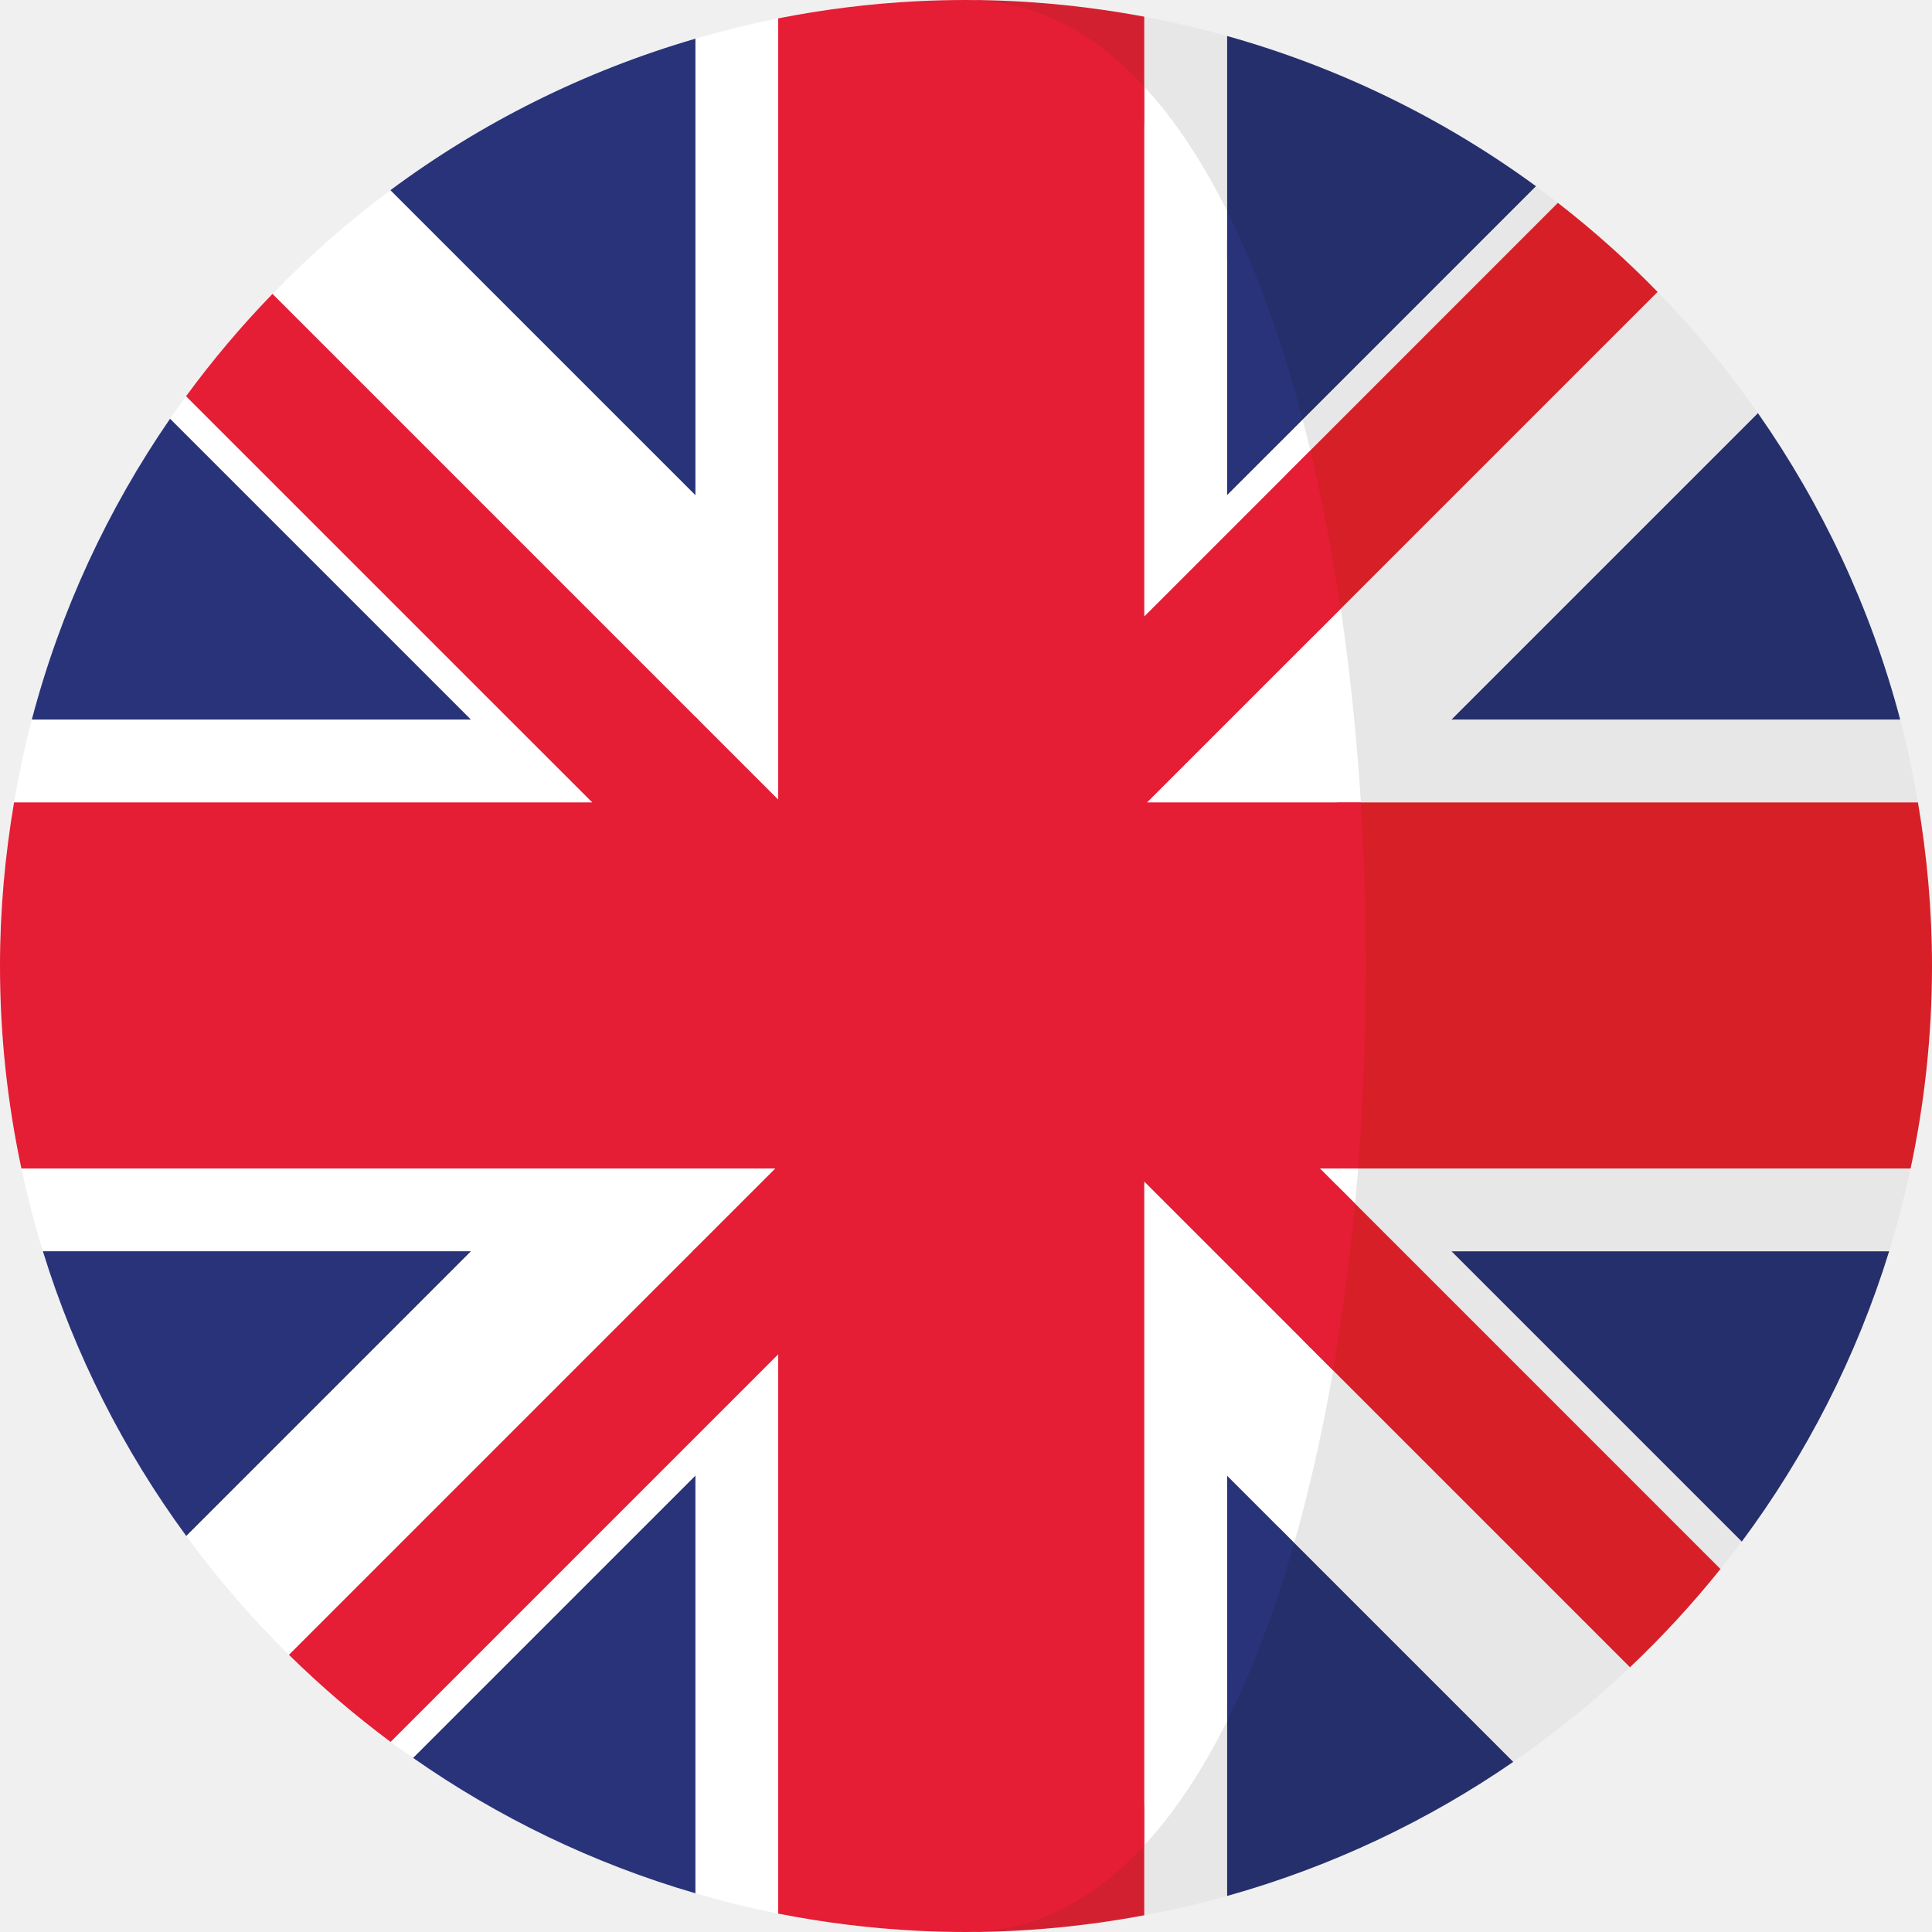
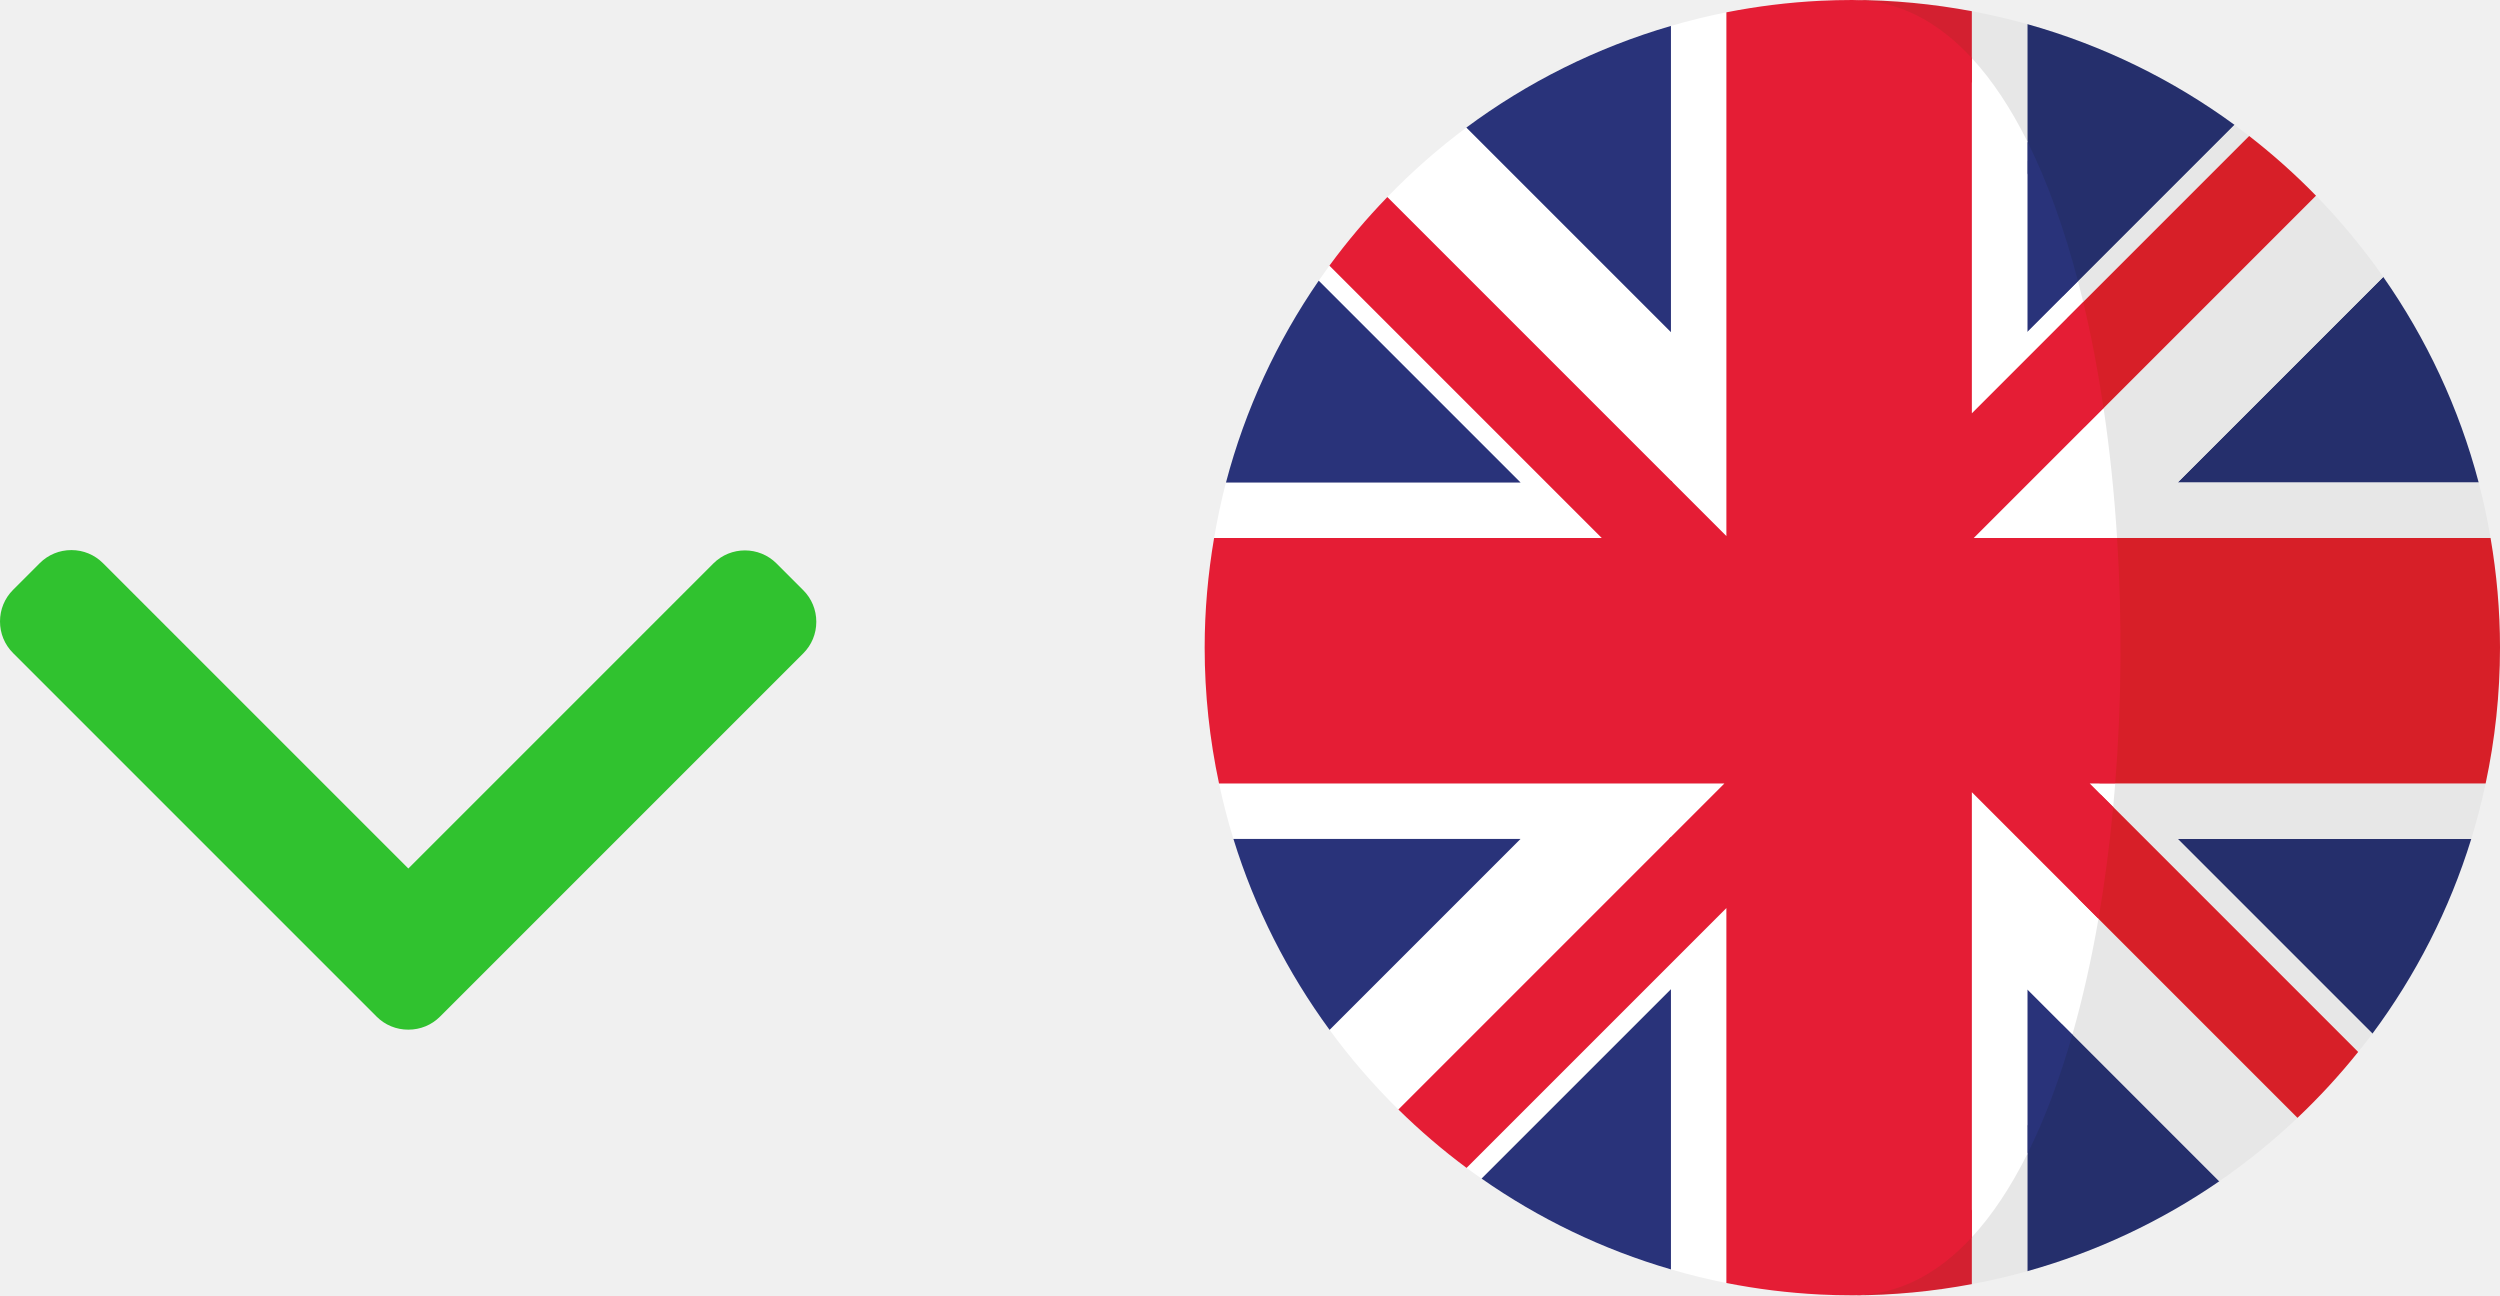
- <svg xmlns="http://www.w3.org/2000/svg" version="1.1" id="Capa_1" x="0px" y="0px" viewBox="0 0 473.68 473.68" style="enable-background:new 0 0 473.68 473.68;" xml:space="preserve">
+ <svg xmlns="http://www.w3.org/2000/svg" version="1.1" id="Capa_1" x="0px" y="0px" viewBox="0 0 914.202 473.68" xml:space="preserve" width="914.202" height="473.68">
  <defs id="defs127" />
-   <g id="g10">
-     <path style="fill:#29337A;" d="M41.712,102.641c-15.273,22.168-26.88,47.059-33.918,73.812h107.734L41.712,102.641z" id="path2" />
-     <path style="fill:#29337A;" d="M170.511,9.48c-27.288,7.947-52.56,20.628-74.814,37.168l74.814,74.814V9.48z" id="path4" />
-     <path style="fill:#29337A;" d="M101.261,430.982c20.874,14.607,44.195,25.915,69.25,33.211v-102.45L101.261,430.982z" id="path6" />
-     <path style="fill:#29337A;" d="M10.512,306.771c7.831,25.366,19.831,48.899,35.167,69.833l69.833-69.833H10.512z" id="path8" />
+   <g id="g971" transform="translate(440.5217)">
+     <g id="g20">
+       <path id="path12" d="m 45.619,97.144 c -1.324,1.81 -2.629,3.646 -3.908,5.501 l 73.816,73.812 H 7.793 c -1.746,6.645 -3.171,13.418 -4.345,20.284 h 141.776 z" style="fill:#ffffff" />
+       <path id="path14" d="m 95.767,427.074 c 1.802,1.343 3.654,2.621 5.493,3.908 l 69.25,-69.242 v 102.45 c 6.653,1.945 13.41,3.624 20.284,4.974 V 332.05 Z" style="fill:#ffffff" />
+       <path id="path16" d="m 5.25,286.487 c 1.47,6.873 3.205,13.642 5.258,20.284 h 105.001 l -69.833,69.833 c 7.595,10.377 16.017,20.115 25.168,29.12 L 190.08,286.487 Z" style="fill:#ffffff" />
+       <path id="path18" d="M 170.511,9.48 V 121.462 L 95.696,46.652 C 85.382,54.322 75.741,62.837 66.808,72.055 L 190.791,196.038 V 4.506 c -6.87,1.358 -13.627,3.041 -20.28,4.974 z" style="fill:#ffffff" />
+     </g>
+     <g id="g922">
+       <g id="g10">
+         <path style="fill:#29337a" d="M 41.712,102.641 C 26.439,124.809 14.832,149.7 7.794,176.453 h 107.734 z" id="path2" />
+         <path style="fill:#29337a" d="m 170.511,9.48 c -27.288,7.947 -52.56,20.628 -74.814,37.168 l 74.814,74.814 z" id="path4" />
+         <path style="fill:#29337a" d="m 101.261,430.982 c 20.874,14.607 44.195,25.915 69.25,33.211 v -102.45 z" id="path6" />
+         <path style="fill:#29337a" d="m 10.512,306.771 c 7.831,25.366 19.831,48.899 35.167,69.833 l 69.833,-69.833 z" id="path8" />
+       </g>
+       <g id="g32">
+         <polygon style="fill:#d32030" points="169.8,306.771 170.511,306.771 170.511,306.056 " id="polygon22" />
+         <polygon style="fill:#d32030" points="190.794,286.487 190.794,285.773 190.084,286.487 " id="polygon24" />
+         <polygon style="fill:#d32030" points="280.545,196.737 280.545,197.425 281.229,196.737 " id="polygon26" />
+         <polygon style="fill:#d32030" points="170.511,175.754 170.511,176.457 171.21,176.457 " id="polygon28" />
+         <polygon style="fill:#d32030" points="190.794,196.737 191.494,196.737 190.794,196.037 " id="polygon30" />
+       </g>
+       <g id="g42">
+         <path style="fill:#252f6c" d="m 300.825,411.764 v 53.091 c 25.381,-7.105 49.045,-18.305 70.211,-32.897 L 313.51,374.432 c -4.597,16.151 -6.279,24.501 -12.685,37.332 z" id="path34" />
+         <path style="fill:#252f6c" d="M 313.812,108.471 376.611,45.672 C 354.05,29.15 328.456,16.559 300.824,8.818 v 54.538 c 7.386,14.79 8.007,26.028 12.988,45.115 z" id="path36" />
+         <path style="fill:#252f6c" d="m 427.029,377.984 c 15.815,-21.275 28.141,-45.29 36.147,-71.213 h -107.36 z" id="path38" />
+         <path style="fill:#252f6c" d="m 465.887,176.457 c -7.188,-27.318 -19.143,-52.676 -34.898,-75.192 l -75.2,75.192 z" id="path40" />
+       </g>
+       <g id="g56">
+         <path style="fill:#e7e7e7" d="m 327.638,290.5 16.275,16.275 77.903,77.903 c 1.769,-2.214 3.526,-4.42 5.217,-6.69 L 355.82,306.775 h 107.36 c 2.046,-6.638 3.784,-13.41 5.25,-20.284 H 329.16 c -0.228,2.876 -1.249,1.152 -1.522,4.009 z" id="path44" />
+         <path style="fill:#e7e7e7" d="m 311.352,120.348 70.607,-70.615 c -1.769,-1.372 -3.541,-2.737 -5.348,-4.061 l -62.799,62.799 c 0.651,2.483 -3.066,9.334 -2.46,11.877 z" id="path46" />
+         <path style="fill:#e7e7e7" d="M 300.825,58.992 V 8.814 C 294.18,6.952 287.415,5.374 280.541,4.087 v 24.476 c 7.547,8.182 14.312,18.459 20.284,30.429 z" id="path48" />
+         <path style="fill:#e7e7e7" d="m 326.041,196.737 h 144.195 c -1.171,-6.866 -2.599,-13.635 -4.345,-20.284 H 355.793 l 75.2,-75.192 C 423.6,90.7 415.384,80.768 406.409,71.565 l -84.702,84.694 c 2.281,15.363 3.302,24.285 4.334,40.478 z" id="path50" />
+         <path style="fill:#e7e7e7" d="m 310.088,371.002 60.952,60.959 c 10.138,-6.982 19.685,-14.753 28.593,-23.189 L 319.46,328.595 c -2.559,14.828 -5.595,29.15 -9.372,42.407 z" id="path52" />
+         <path style="fill:#e7e7e7" d="m 280.545,442.301 v 27.28 c 6.873,-1.279 13.635,-2.865 20.284,-4.727 v -53.091 c -5.976,11.975 -12.741,22.367 -20.284,30.538 z" id="path54" />
+       </g>
+       <path style="fill:#d71f28" d="m 321.707,156.259 84.694,-84.694 c -7.625,-7.831 -15.8,-15.119 -24.446,-21.832 l -66.55,66.561 c 2.958,12.363 4.301,26.514 6.302,39.965 z" id="path58" />
+       <g id="g66">
+         <path style="fill:#d32030" d="M 225.019,0.292 C 228.965,0.101 232.899,0 236.836,0 c -3.96,0 -7.901,0.101 -11.817,0.292 z" id="path60" />
+         <path style="fill:#d32030" d="m 236.836,473.68 c -3.938,0 -7.872,-0.108 -11.81,-0.299 3.916,0.198 7.85,0.299 11.81,0.299 z" id="path62" />
+         <path style="fill:#d32030" d="m 236.836,473.68 c 14.943,0 29.535,-1.447 43.708,-4.099 v -27.28 c -12.441,13.485 -26.995,31.379 -43.708,31.379 z" id="path64" />
+       </g>
+       <g id="g72">
+         <path style="fill:#d71f28" d="M 470.232,196.737 H 327.911 c 1.885,29.704 1.657,60.249 -0.681,89.75 h 141.2 c 3.418,-16.017 5.25,-32.613 5.25,-49.643 0,-13.68 -1.219,-27.06 -3.448,-40.107 z" id="path68" />
+         <path style="fill:#d71f28" d="m 327.638,290.5 c -1.316,13.994 -5.901,24.898 -8.182,38.099 l 80.173,80.173 c 7.932,-7.517 15.347,-15.557 22.183,-24.094 l -77.9,-77.907 z" id="path70" />
+       </g>
+       <path style="fill:#d32030" d="M 280.545,30.324 V 4.091 C 266.376,1.447 251.784,0 236.836,0 c 16.713,0 31.267,16.843 43.709,30.324 z" id="path74" />
+       <g id="g80">
+         <path style="fill:#29337a" d="m 300.825,422.007 c 6.406,-12.834 11.899,-27.609 16.499,-43.757 l -16.499,-16.499 z" id="path76" />
+         <path style="fill:#29337a" d="M 319.377,102.906 C 314.388,83.819 308.211,66.467 300.825,51.677 v 69.773 z" id="path78" />
+       </g>
+       <g id="g90">
+         <path style="fill:#ffffff" d="m 332.234,295.092 c 0.269,-2.857 0.512,-5.725 0.744,-8.605 h -9.349 z" id="path82" />
+         <path style="fill:#ffffff" d="M 300.825,121.451 V 51.674 C 294.849,39.704 288.088,29.42 280.541,21.245 v 129.906 l 40.735,-40.735 c -0.613,-2.543 -1.257,-5.034 -1.9,-7.517 z" id="path84" />
+         <path style="fill:#ffffff" d="m 281.229,196.737 h 52.429 c -1.028,-16.192 -2.666,-32.123 -4.944,-47.482 z" id="path86" />
+         <path style="fill:#ffffff" d="m 280.545,452.432 c 7.547,-8.182 14.308,-18.459 20.284,-30.429 v -60.256 l 16.499,16.499 c 3.784,-13.264 6.959,-27.434 9.525,-42.261 l -46.307,-46.304 z" id="path88" />
+       </g>
+     </g>
+     <path id="path92" d="M 280.545,452.432 V 289.681 l 46.304,46.307 c 2.277,-13.205 4.069,-26.899 5.381,-40.896 l -8.605,-8.605 h 9.349 c 2.337,-29.502 2.565,-60.047 0.681,-89.75 h -52.429 l 47.482,-47.482 c -2.001,-13.455 -4.476,-26.469 -7.434,-38.836 l -40.728,40.735 V 21.248 C 268.103,7.763 253.549,0 236.836,0 232.898,0 228.964,0.101 225.019,0.292 213.37,0.875 201.946,2.308 190.794,4.507 V 196.038 L 66.808,72.055 C 59.19,79.916 52.104,88.292 45.619,97.144 l 79.313,79.313 20.291,20.284 H 3.448 C 1.227,209.784 0,223.164 0,236.844 0,253.878 1.84,270.47 5.25,286.487 H 190.084 L 70.847,405.724 c 7.808,7.67 16.121,14.813 24.921,21.349 l 95.023,-95.023 v 137.116 c 11.151,2.199 22.583,3.631 34.232,4.215 3.938,0.191 7.872,0.299 11.81,0.299 16.716,0 31.27,-7.763 43.712,-21.248 z" style="fill:#e51d35" />
  </g>
-   <g id="g20">
-     <path style="fill:#FFFFFF;" d="M45.619,97.144c-1.324,1.81-2.629,3.646-3.908,5.501l73.816,73.812H7.793   c-1.746,6.645-3.171,13.418-4.345,20.284h141.776L45.619,97.144z" id="path12" />
-     <path style="fill:#FFFFFF;" d="M95.767,427.074c1.802,1.343,3.654,2.621,5.493,3.908l69.25-69.242v102.45   c6.653,1.945,13.41,3.624,20.284,4.974V332.05L95.767,427.074z" id="path14" />
-     <path style="fill:#FFFFFF;" d="M5.25,286.487c1.47,6.873,3.205,13.642,5.258,20.284h105.001l-69.833,69.833   c7.595,10.377,16.017,20.115,25.168,29.12L190.08,286.487H5.25L5.25,286.487z" id="path16" />
-     <path style="fill:#FFFFFF;" d="M170.511,9.48v111.982l-74.815-74.81c-10.314,7.67-19.955,16.185-28.888,25.403l123.983,123.983   V4.506C183.921,5.864,177.164,7.547,170.511,9.48z" id="path18" />
+   <g id="g94" transform="translate(440.5217,3.6621094e-6)">
+ </g>
+   <g id="g96" transform="translate(440.5217,3.6621094e-6)">
+ </g>
+   <g id="g98" transform="translate(440.5217,3.6621094e-6)">
+ </g>
+   <g id="g100" transform="translate(440.5217,3.6621094e-6)">
+ </g>
+   <g id="g102" transform="translate(440.5217,3.6621094e-6)">
+ </g>
+   <g id="g104" transform="translate(440.5217,3.6621094e-6)">
+ </g>
+   <g id="g106" transform="translate(440.5217,3.6621094e-6)">
+ </g>
+   <g id="g108" transform="translate(440.5217,3.6621094e-6)">
+ </g>
+   <g id="g110" transform="translate(440.5217,3.6621094e-6)">
+ </g>
+   <g id="g112" transform="translate(440.5217,3.6621094e-6)">
+ </g>
+   <g id="g114" transform="translate(440.5217,3.6621094e-6)">
+ </g>
+   <g id="g116" transform="translate(440.5217,3.6621094e-6)">
+ </g>
+   <g id="g118" transform="translate(440.5217,3.6621094e-6)">
+ </g>
+   <g id="g120" transform="translate(440.5217,3.6621094e-6)">
+ </g>
+   <g id="g122" transform="translate(440.5217,3.6621094e-6)">
+ </g>
+   <g id="g6" style="fill:#30c22f;fill-opacity:1;stroke-width:1.648" transform="matrix(0,0.6067161,-0.6067161,0,298.5068,139.5866)">
+     <g id="g4" style="fill:#30c22f;fill-opacity:1;stroke-width:1.648">
+       <path d="M 382.678,226.804 163.73,7.86 C 158.666,2.792 151.906,0 144.698,0 137.49,0 130.73,2.792 125.666,7.86 l -16.124,16.12 c -10.492,10.504 -10.492,27.576 0,38.064 L 293.398,245.9 109.338,429.96 c -5.064,5.068 -7.86,11.824 -7.86,19.028 0,7.212 2.796,13.968 7.86,19.04 l 16.124,16.116 c 5.068,5.068 11.824,7.86 19.032,7.86 7.208,0 13.968,-2.792 19.032,-7.86 L 382.678,265 c 5.076,-5.084 7.864,-11.872 7.848,-19.088 0.016,-7.244 -2.772,-14.028 -7.848,-19.108 z" id="path2-1" style="fill:#30c22f;fill-opacity:1;stroke-width:1.648" />
+     </g>
  </g>
-   <g id="g32">
-     <polygon style="fill:#D32030;" points="170.511,306.056 169.8,306.771 170.511,306.771  " id="polygon22" />
-     <polygon style="fill:#D32030;" points="190.084,286.487 190.794,286.487 190.794,285.773  " id="polygon24" />
-     <polygon style="fill:#D32030;" points="281.229,196.737 280.545,196.737 280.545,197.425  " id="polygon26" />
-     <polygon style="fill:#D32030;" points="171.21,176.457 170.511,175.754 170.511,176.457  " id="polygon28" />
-     <polygon style="fill:#D32030;" points="190.794,196.037 190.794,196.737 191.494,196.737  " id="polygon30" />
-   </g>
-   <g id="g42">
-     <path style="fill:#252F6C;" d="M300.825,411.764v53.091c25.381-7.105,49.045-18.305,70.211-32.897l-57.526-57.526   C308.913,390.583,307.231,398.933,300.825,411.764z" id="path34" />
-     <path style="fill:#252F6C;" d="M313.812,108.471l62.799-62.799C354.05,29.15,328.456,16.559,300.824,8.818v54.538   C308.21,78.146,308.831,89.384,313.812,108.471z" id="path36" />
-     <path style="fill:#252F6C;" d="M427.029,377.984c15.815-21.275,28.141-45.29,36.147-71.213h-107.36L427.029,377.984z" id="path38" />
-     <path style="fill:#252F6C;" d="M465.887,176.457c-7.188-27.318-19.143-52.676-34.898-75.192l-75.2,75.192H465.887z" id="path40" />
-   </g>
-   <g id="g56">
-     <path style="fill:#E7E7E7;" d="M327.638,290.5l16.275,16.275l77.903,77.903c1.769-2.214,3.526-4.42,5.217-6.69l-71.213-71.213   h107.36c2.046-6.638,3.784-13.41,5.25-20.284H329.16C328.932,289.367,327.911,287.643,327.638,290.5z" id="path44" />
-     <path style="fill:#E7E7E7;" d="M311.352,120.348l70.607-70.615c-1.769-1.372-3.541-2.737-5.348-4.061l-62.799,62.799   C314.463,110.954,310.746,117.805,311.352,120.348z" id="path46" />
-     <path style="fill:#E7E7E7;" d="M300.825,58.992V8.814c-6.645-1.862-13.41-3.44-20.284-4.727v24.476   C288.088,36.745,294.853,47.022,300.825,58.992z" id="path48" />
-     <path style="fill:#E7E7E7;" d="M326.041,196.737h144.195c-1.171-6.866-2.599-13.635-4.345-20.284H355.793l75.2-75.192   C423.6,90.7,415.384,80.768,406.409,71.565l-84.702,84.694C323.988,171.622,325.009,180.544,326.041,196.737z" id="path50" />
-     <path style="fill:#E7E7E7;" d="M310.088,371.002l60.952,60.959c10.138-6.982,19.685-14.753,28.593-23.189l-80.173-80.177   C316.901,343.423,313.865,357.745,310.088,371.002z" id="path52" />
-     <path style="fill:#E7E7E7;" d="M280.545,442.301v27.28c6.873-1.279,13.635-2.865,20.284-4.727v-53.091   C294.853,423.738,288.088,434.13,280.545,442.301z" id="path54" />
-   </g>
-   <path style="fill:#D71F28;" d="M321.707,156.259l84.694-84.694c-7.625-7.831-15.8-15.119-24.446-21.832l-66.55,66.561  C318.363,128.657,319.706,142.808,321.707,156.259z" id="path58" />
-   <g id="g66">
-     <path style="fill:#D32030;" d="M225.019,0.292C228.965,0.101,232.899,0,236.836,0C232.876,0,228.935,0.101,225.019,0.292z" id="path60" />
-     <path style="fill:#D32030;" d="M236.836,473.68c-3.938,0-7.872-0.108-11.81-0.299C228.942,473.579,232.876,473.68,236.836,473.68z" id="path62" />
-     <path style="fill:#D32030;" d="M236.836,473.68c14.943,0,29.535-1.447,43.708-4.099v-27.28   C268.103,455.786,253.549,473.68,236.836,473.68z" id="path64" />
-   </g>
-   <g id="g72">
-     <path style="fill:#D71F28;" d="M470.232,196.737H327.911c1.885,29.704,1.657,60.249-0.681,89.75h141.2   c3.418-16.017,5.25-32.613,5.25-49.643C473.68,223.164,472.461,209.784,470.232,196.737z" id="path68" />
-     <path style="fill:#D71F28;" d="M327.638,290.5c-1.316,13.994-5.901,24.898-8.182,38.099l80.173,80.173   c7.932-7.517,15.347-15.557,22.183-24.094l-77.9-77.907L327.638,290.5z" id="path70" />
-   </g>
-   <path style="fill:#D32030;" d="M280.545,30.324V4.091C266.376,1.447,251.784,0,236.836,0C253.549,0,268.103,16.843,280.545,30.324z" id="path74" />
-   <g id="g80">
-     <path style="fill:#29337A;" d="M300.825,422.007c6.406-12.834,11.899-27.609,16.499-43.757l-16.499-16.499V422.007z" id="path76" />
-     <path style="fill:#29337A;" d="M319.377,102.906c-4.989-19.087-11.166-36.439-18.552-51.229v69.773L319.377,102.906z" id="path78" />
-   </g>
-   <g id="g90">
-     <path style="fill:#FFFFFF;" d="M332.234,295.092c0.269-2.857,0.512-5.725,0.744-8.605h-9.349L332.234,295.092z" id="path82" />
-     <path style="fill:#FFFFFF;" d="M300.825,121.451V51.674c-5.976-11.97-12.737-22.254-20.284-30.429v129.906l40.735-40.735   c-0.613-2.543-1.257-5.034-1.9-7.517L300.825,121.451z" id="path84" />
-     <path style="fill:#FFFFFF;" d="M281.229,196.737h52.429c-1.028-16.192-2.666-32.123-4.944-47.482L281.229,196.737z" id="path86" />
-     <path style="fill:#FFFFFF;" d="M280.545,452.432c7.547-8.182,14.308-18.459,20.284-30.429v-60.256l16.499,16.499   c3.784-13.264,6.959-27.434,9.525-42.261l-46.307-46.304L280.545,452.432L280.545,452.432z" id="path88" />
-   </g>
-   <path style="fill:#E51D35;" d="M280.545,452.432V289.681l46.304,46.307c2.277-13.205,4.069-26.899,5.381-40.896l-8.605-8.605h9.349  c2.337-29.502,2.565-60.047,0.681-89.75h-52.429l47.482-47.482c-2.001-13.455-4.476-26.469-7.434-38.836l-40.728,40.735V21.248  C268.103,7.763,253.549,0,236.836,0c-3.938,0-7.872,0.101-11.817,0.292c-11.649,0.583-23.073,2.016-34.225,4.215v191.531  L66.808,72.055c-7.618,7.861-14.704,16.237-21.189,25.089l79.313,79.313l20.291,20.284H3.448C1.227,209.784,0,223.164,0,236.844  c0,17.034,1.84,33.626,5.25,49.643h184.834L70.847,405.724c7.808,7.67,16.121,14.813,24.921,21.349l95.023-95.023v137.116  c11.151,2.199,22.583,3.631,34.232,4.215c3.938,0.191,7.872,0.299,11.81,0.299C253.549,473.68,268.103,465.917,280.545,452.432z" id="path92" />
-   <g id="g94">
- </g>
-   <g id="g96">
- </g>
-   <g id="g98">
- </g>
-   <g id="g100">
- </g>
-   <g id="g102">
- </g>
-   <g id="g104">
- </g>
-   <g id="g106">
- </g>
-   <g id="g108">
- </g>
-   <g id="g110">
- </g>
-   <g id="g112">
- </g>
-   <g id="g114">
- </g>
-   <g id="g116">
- </g>
-   <g id="g118">
- </g>
-   <g id="g120">
- </g>
-   <g id="g122">
- </g>
</svg>
